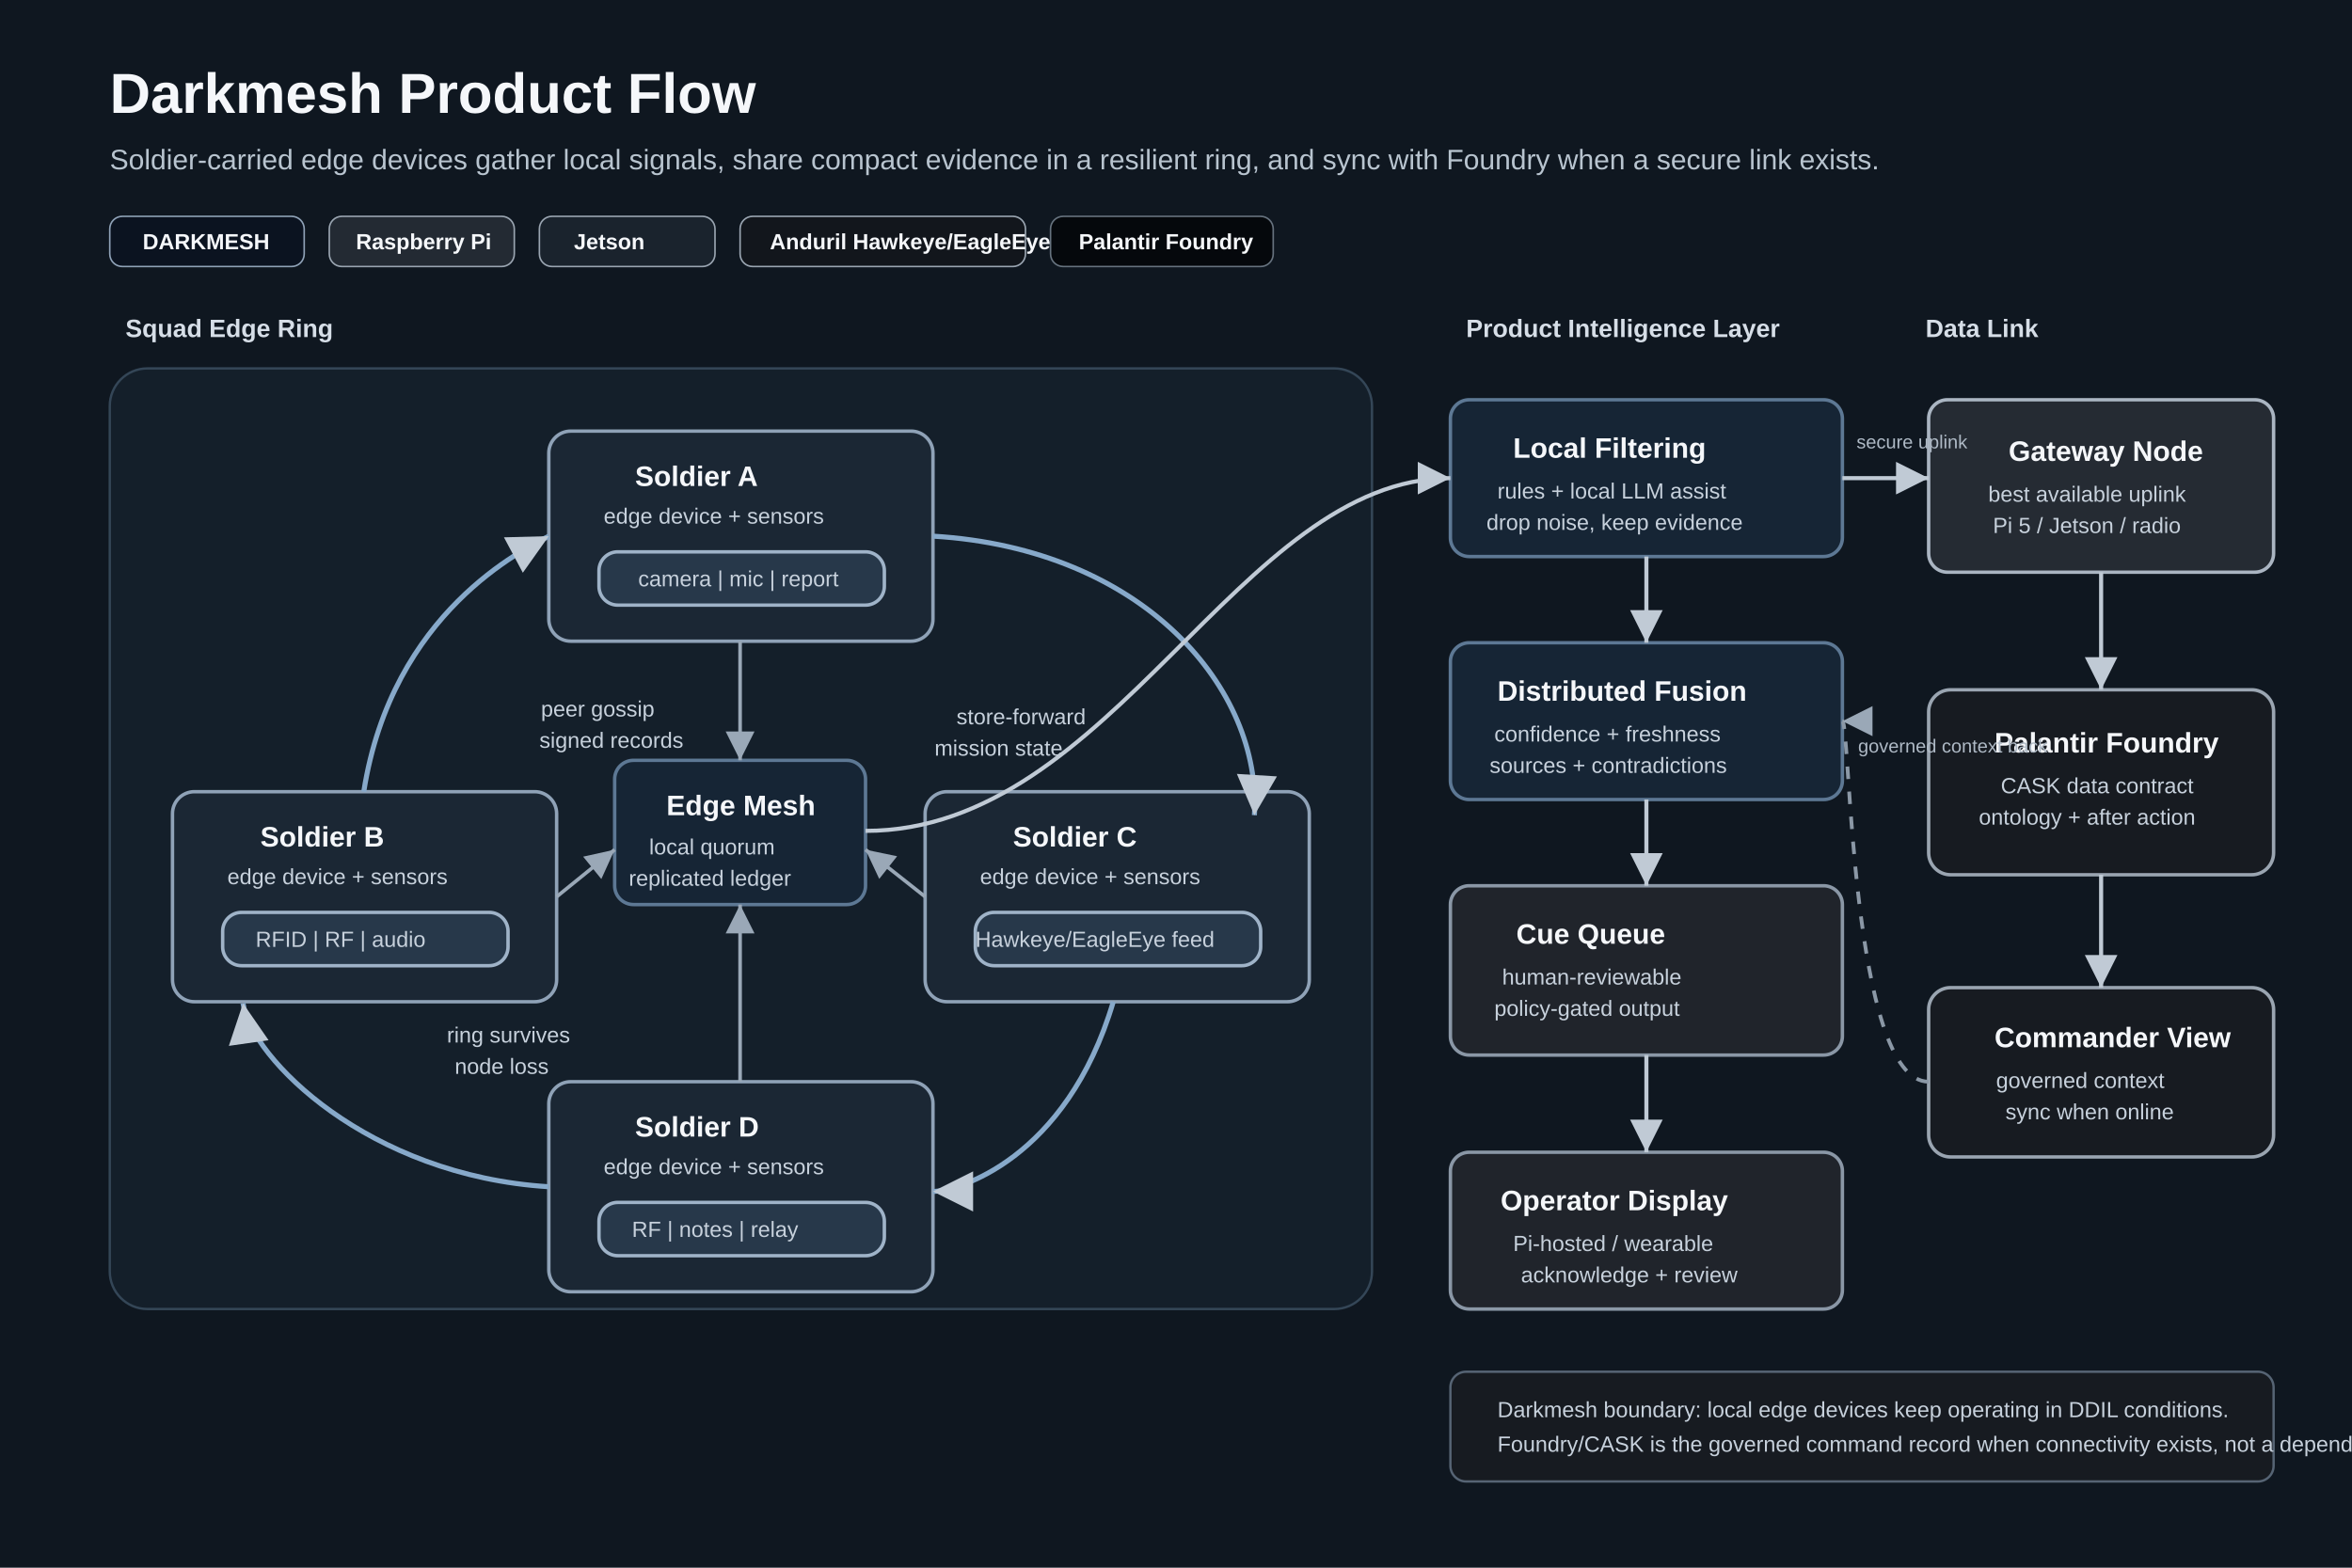
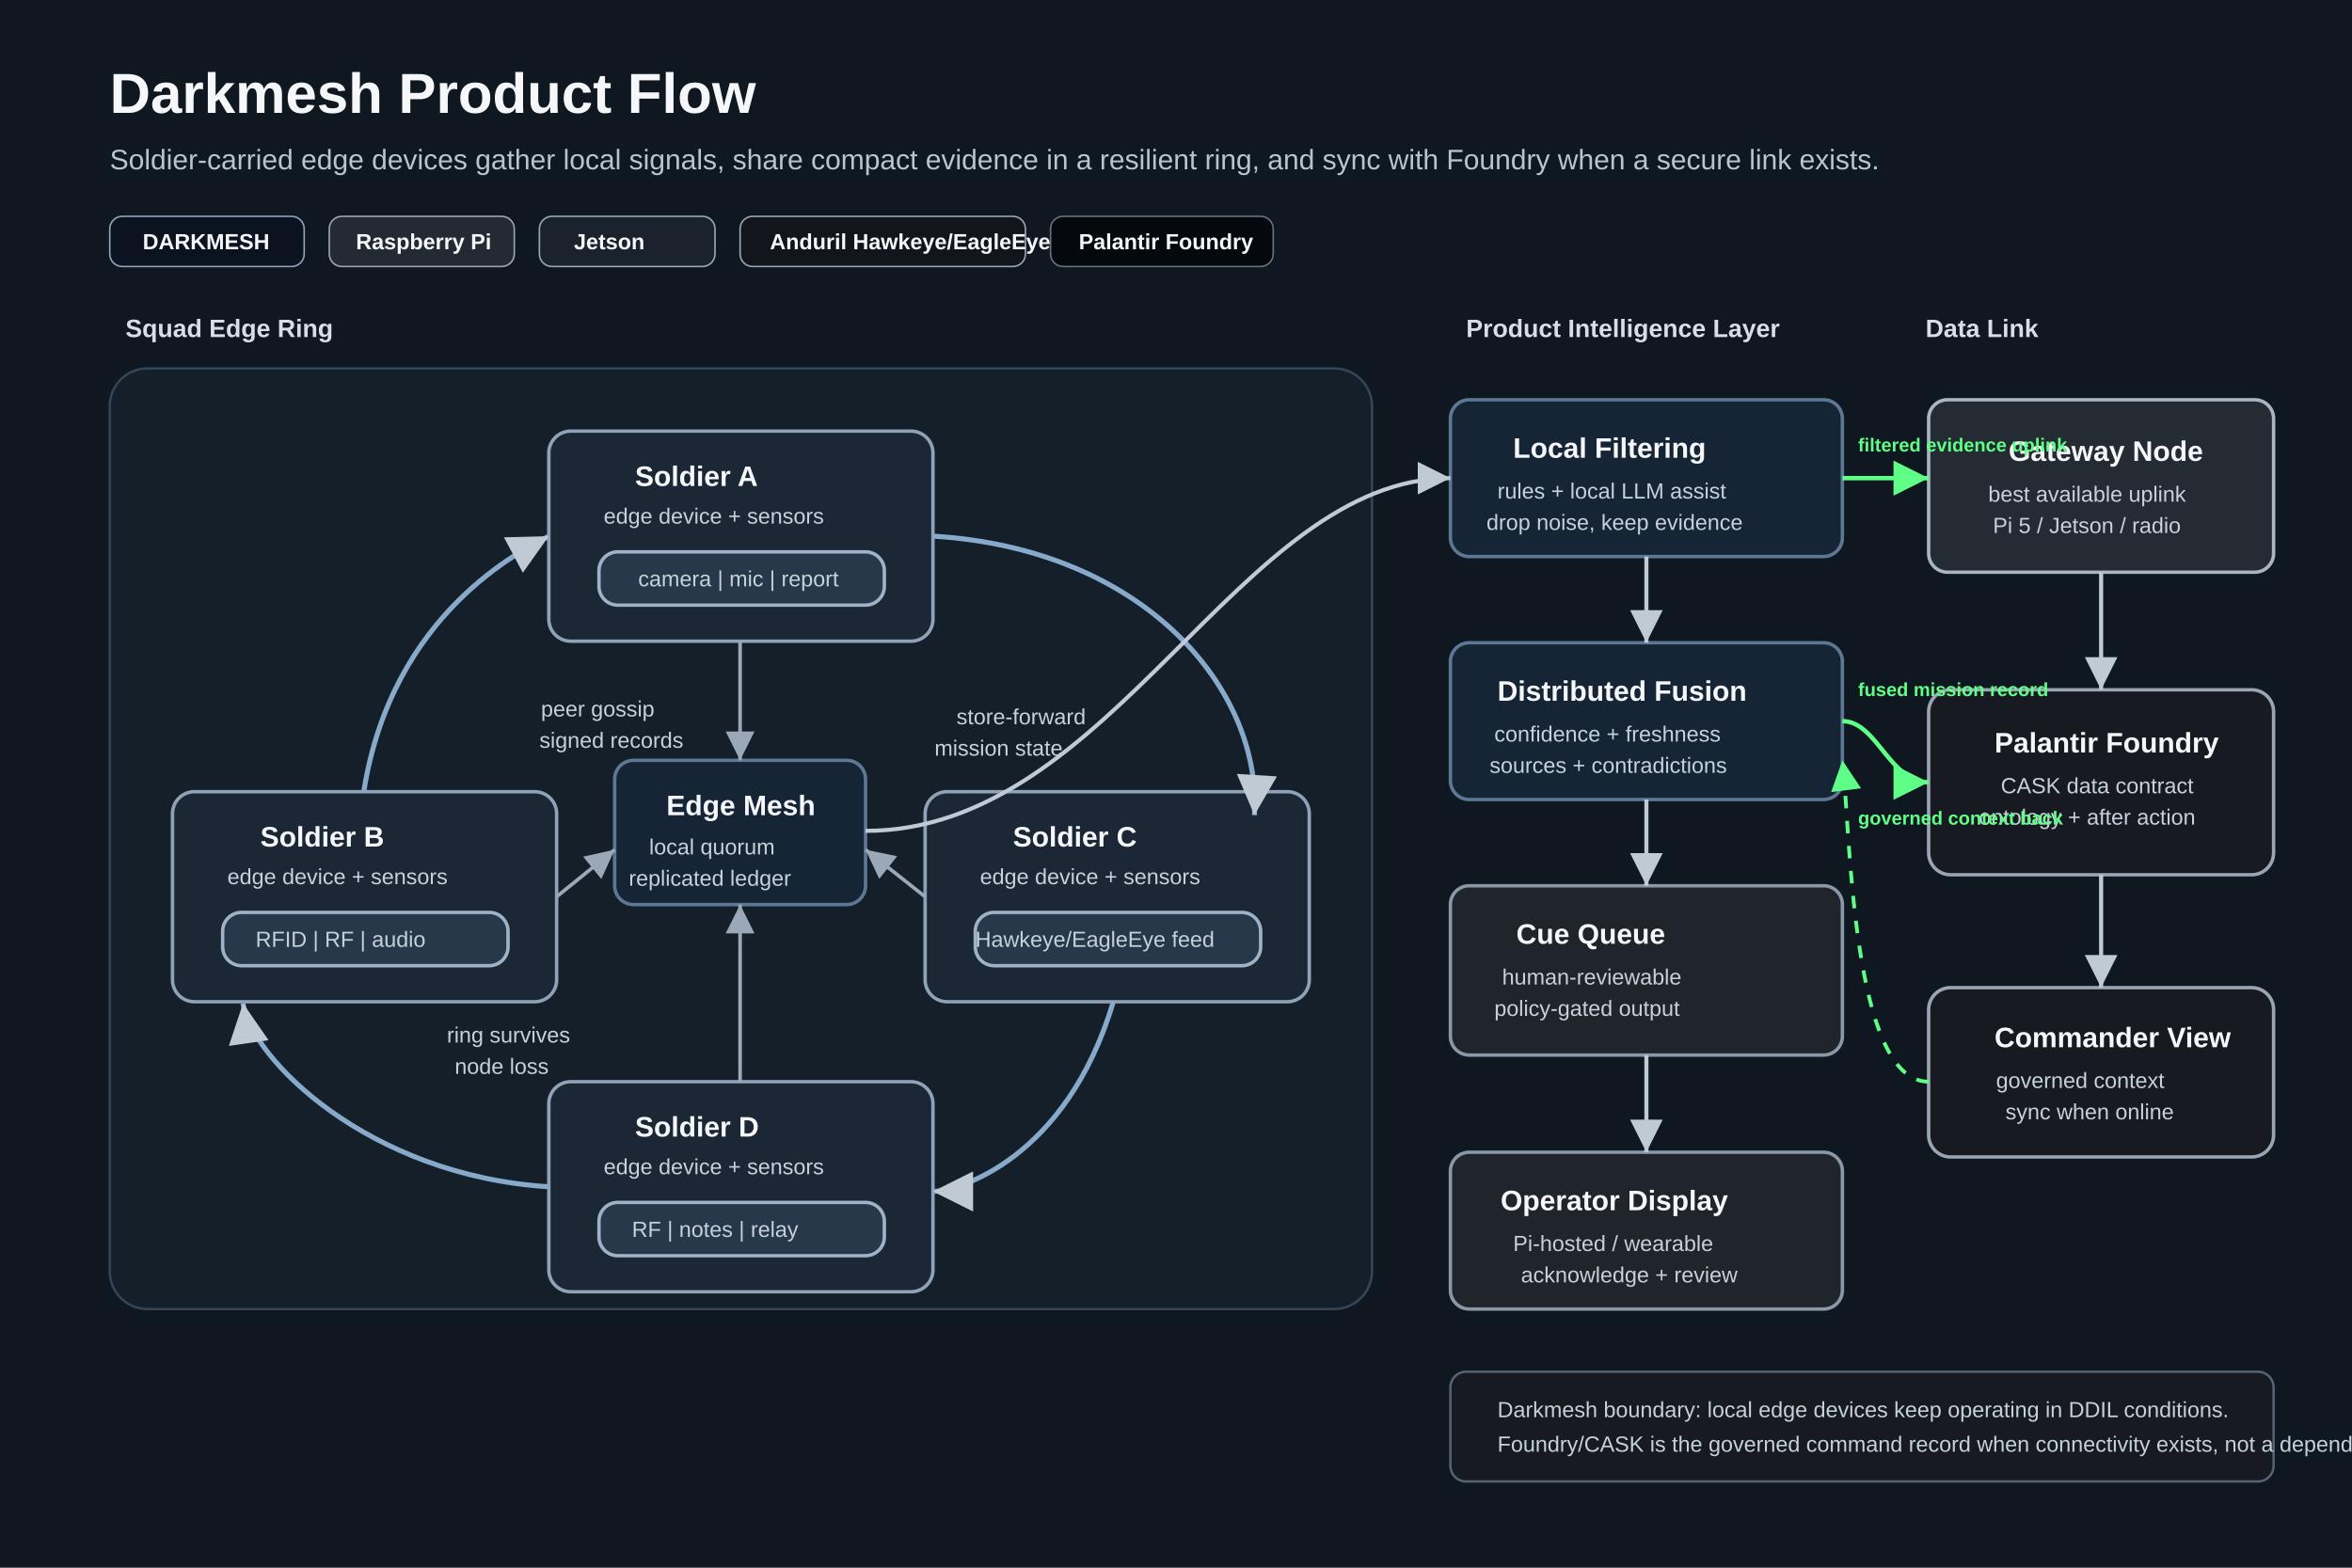
<svg xmlns="http://www.w3.org/2000/svg" width="1500" height="1000" viewBox="0 0 1500 1000" role="img" aria-labelledby="title desc">
  <defs>
    <marker id="arrow" markerWidth="12" markerHeight="12" refX="10" refY="6" orient="auto">
      <path d="M2,2 L10,6 L2,10 Z" fill="#c0cad5" />
    </marker>
    <marker id="softArrow" markerWidth="12" markerHeight="12" refX="10" refY="6" orient="auto">
      <path d="M2,2 L10,6 L2,10 Z" fill="#9aa8b7" />
+     </marker>
+     <marker id="greenArrow" markerWidth="12" markerHeight="12" refX="10" refY="6" orient="auto">
+       <path d="M2,2 L10,6 L2,10 Z" fill="#5fff87" />
    </marker>
    <style>
      .bg { fill: #0f1720; }
      .title { font: 700 36px Arial, Helvetica, sans-serif; fill: #f5f7fa; }
      .subtitle { font: 18px Arial, Helvetica, sans-serif; fill: #b8c4cf; }
      .section { font: 700 16px Arial, Helvetica, sans-serif; fill: #d6dee7; text-transform: uppercase; }
      .box { fill: #1c2631; stroke: #657383; stroke-width: 2; rx: 12; }
      .soldier { fill: #1b2734; stroke: #8fa2b7; stroke-width: 2.2; rx: 14; }
      .device { fill: #27384a; stroke: #9fb3c8; stroke-width: 2.2; rx: 12; }
      .mesh { fill: #162535; stroke: #5d7894; stroke-width: 2.2; rx: 12; }
      .review { fill: #20242b; stroke: #8a97a6; stroke-width: 2.2; rx: 12; }
      .cloud { fill: #171b21; stroke: #9aa5b1; stroke-width: 2.2; rx: 14; }
      .warn { fill: #252b33; stroke: #aab5c2; stroke-width: 2.2; rx: 12; }
      .badge { fill: #05080c; stroke: #66727e; stroke-width: 1; rx: 8; }
      .badgeAlt { fill: #0b1320; stroke: #8fa2b7; stroke-width: 1; rx: 8; }
      .badgePi { fill: #232a33; stroke: #9aa5b1; stroke-width: 1; rx: 8; }
      .badgeJetson { fill: #1a232d; stroke: #9aa5b1; stroke-width: 1; rx: 8; }
      .badgeAnduril { fill: #12161c; stroke: #9aa5b1; stroke-width: 1; rx: 8; }
      .badgeText { font: 700 14px Arial, Helvetica, sans-serif; fill: #f5f7fa; }
      .text { font: 700 18px Arial, Helvetica, sans-serif; fill: #f5f7fa; }
      .small { font: 14px Arial, Helvetica, sans-serif; fill: #c7d1dc; }
      .tiny { font: 12px Arial, Helvetica, sans-serif; fill: #aeb9c5; }
+       .linkLabel { font: 700 12px Arial, Helvetica, sans-serif; fill: #5fff87; }
      .line { stroke: #c0cad5; stroke-width: 2.6; fill: none; marker-end: url(#arrow); }
+       .greenLine { stroke: #5fff87; stroke-width: 2.8; fill: none; marker-end: url(#greenArrow); }
+       .greenDash { stroke: #5fff87; stroke-width: 2.4; stroke-dasharray: 8 8; fill: none; marker-end: url(#greenArrow); }
      .ring { stroke: #87a9ca; stroke-width: 3.2; fill: none; marker-end: url(#arrow); }
      .soft { stroke: #9aa8b7; stroke-width: 2.3; fill: none; marker-end: url(#softArrow); }
      .dash { stroke: #8b98a6; stroke-width: 2.4; stroke-dasharray: 8 8; fill: none; marker-end: url(#softArrow); }
      .ringArea { fill: #141f2a; stroke: #344657; stroke-width: 1.5; rx: 24; }
      .legend { fill: #171b21; stroke: #566474; stroke-width: 1.5; rx: 10; }
    </style>
  </defs>
  <rect class="bg" width="1500" height="1000" />
  <text x="70" y="72" class="title">Darkmesh Product Flow</text>
  <text x="70" y="108" class="subtitle">Soldier-carried edge devices gather local signals, share compact evidence in a resilient ring, and sync with Foundry when a secure link exists.</text>
  <rect x="70" y="138" width="124" height="32" class="badgeAlt" />
  <text x="91" y="159" class="badgeText">DARKMESH</text>
  <rect x="210" y="138" width="118" height="32" class="badgePi" />
  <text x="227" y="159" class="badgeText">Raspberry Pi</text>
  <rect x="344" y="138" width="112" height="32" class="badgeJetson" />
  <text x="366" y="159" class="badgeText">Jetson</text>
  <rect x="472" y="138" width="182" height="32" class="badgeAnduril" />
  <text x="491" y="159" class="badgeText">Anduril Hawkeye/EagleEye</text>
  <rect x="670" y="138" width="142" height="32" class="badge" />
  <text x="688" y="159" class="badgeText">Palantir Foundry</text>
  <text x="80" y="215" class="section">Squad Edge Ring</text>
  <rect x="70" y="235" width="805" height="600" class="ringArea" />
  <rect x="350" y="275" width="245" height="134" class="soldier" />
  <text x="405" y="310" class="text">Soldier A</text>
  <text x="385" y="334" class="small">edge device + sensors</text>
  <rect x="382" y="352" width="182" height="34" class="device" />
  <text x="407" y="374" class="small">camera | mic | report</text>
  <rect x="110" y="505" width="245" height="134" class="soldier" />
  <text x="166" y="540" class="text">Soldier B</text>
  <text x="145" y="564" class="small">edge device + sensors</text>
  <rect x="142" y="582" width="182" height="34" class="device" />
  <text x="163" y="604" class="small">RFID | RF | audio</text>
  <rect x="590" y="505" width="245" height="134" class="soldier" />
  <text x="646" y="540" class="text">Soldier C</text>
  <text x="625" y="564" class="small">edge device + sensors</text>
  <rect x="622" y="582" width="182" height="34" class="device" />
  <text x="622" y="604" class="small">Hawkeye/EagleEye feed</text>
  <rect x="350" y="690" width="245" height="134" class="soldier" />
  <text x="405" y="725" class="text">Soldier D</text>
  <text x="385" y="749" class="small">edge device + sensors</text>
  <rect x="382" y="767" width="182" height="34" class="device" />
  <text x="403" y="789" class="small">RF | notes | relay</text>
  <path d="M595 342 C730 350 805 440 800 520" class="ring" />
  <path d="M710 639 C680 740 610 760 595 760" class="ring" />
  <path d="M350 757 C235 750 160 675 155 640" class="ring" />
  <path d="M232 505 C250 390 335 350 350 342" class="ring" />
  <text x="345" y="457" class="small">peer gossip</text>
  <text x="344" y="477" class="small">signed records</text>
  <text x="610" y="462" class="small">store-forward</text>
  <text x="596" y="482" class="small">mission state</text>
  <text x="285" y="665" class="small">ring survives</text>
  <text x="290" y="685" class="small">node loss</text>
  <rect x="392" y="485" width="160" height="92" class="mesh" />
  <text x="425" y="520" class="text">Edge Mesh</text>
  <text x="414" y="545" class="small">local quorum</text>
  <text x="401" y="565" class="small">replicated ledger</text>
  <path d="M472 409 L472 485" class="soft" />
  <path d="M355 572 L392 542" class="soft" />
  <path d="M590 572 L552 542" class="soft" />
  <path d="M472 690 L472 577" class="soft" />
  <text x="935" y="215" class="section">Product Intelligence Layer</text>
  <rect x="925" y="255" width="250" height="100" class="mesh" />
  <text x="965" y="292" class="text">Local Filtering</text>
  <text x="955" y="318" class="small">rules + local LLM assist</text>
  <text x="948" y="338" class="small">drop noise, keep evidence</text>
  <rect x="925" y="410" width="250" height="100" class="mesh" />
  <text x="955" y="447" class="text">Distributed Fusion</text>
  <text x="953" y="473" class="small">confidence + freshness</text>
  <text x="950" y="493" class="small">sources + contradictions</text>
  <rect x="925" y="565" width="250" height="108" class="review" />
  <text x="967" y="602" class="text">Cue Queue</text>
  <text x="958" y="628" class="small">human-reviewable</text>
  <text x="953" y="648" class="small">policy-gated output</text>
  <rect x="925" y="735" width="250" height="100" class="review" />
  <text x="957" y="772" class="text">Operator Display</text>
  <text x="965" y="798" class="small">Pi-hosted / wearable</text>
  <text x="970" y="818" class="small">acknowledge + review</text>
  <path d="M552 530 C710 530 790 305 925 305" class="line" />
  <path d="M1050 355 L1050 410" class="line" />
  <path d="M1050 510 L1050 565" class="line" />
  <path d="M1050 673 L1050 735" class="line" />
  <text x="1228" y="215" class="section">Data Link</text>
  <rect x="1230" y="255" width="220" height="110" class="warn" />
  <text x="1281" y="294" class="text">Gateway Node</text>
  <text x="1268" y="320" class="small">best available uplink</text>
  <text x="1271" y="340" class="small">Pi 5 / Jetson / radio</text>
  <rect x="1230" y="440" width="220" height="118" class="cloud" />
  <text x="1272" y="480" class="text">Palantir Foundry</text>
  <text x="1276" y="506" class="small">CASK data contract</text>
  <text x="1262" y="526" class="small">ontology + after action</text>
  <rect x="1230" y="630" width="220" height="108" class="cloud" />
  <text x="1272" y="668" class="text">Commander View</text>
  <text x="1273" y="694" class="small">governed context</text>
  <text x="1279" y="714" class="small">sync when online</text>
-   <path d="M1175 305 L1230 305" class="line" />
+   <path d="M1175 305 C1192 305 1207 305 1230 305" class="greenLine" />
+   <text x="1185" y="288" class="linkLabel">filtered evidence uplink</text>
+   <path d="M1175 460 C1197 460 1205 499 1230 499" class="greenLine" />
+   <text x="1185" y="444" class="linkLabel">fused mission record</text>
  <path d="M1340 365 L1340 440" class="line" />
  <path d="M1340 558 L1340 630" class="line" />
-   <path d="M1230 690 C1180 690 1180 460 1175 460" class="dash" />
-   <text x="1184" y="286" class="tiny">secure uplink</text>
-   <text x="1185" y="480" class="tiny">governed context back</text>
+   <path d="M1230 690 C1180 690 1180 525 1175 485" class="greenDash" />
+   <text x="1185" y="526" class="linkLabel">governed context back</text>
  <rect x="925" y="875" width="525" height="70" class="legend" />
  <text x="955" y="904" class="small">Darkmesh boundary: local edge devices keep operating in DDIL conditions.</text>
  <text x="955" y="926" class="small">Foundry/CASK is the governed command record when connectivity exists, not a dependency for local cueing.</text>
</svg>
